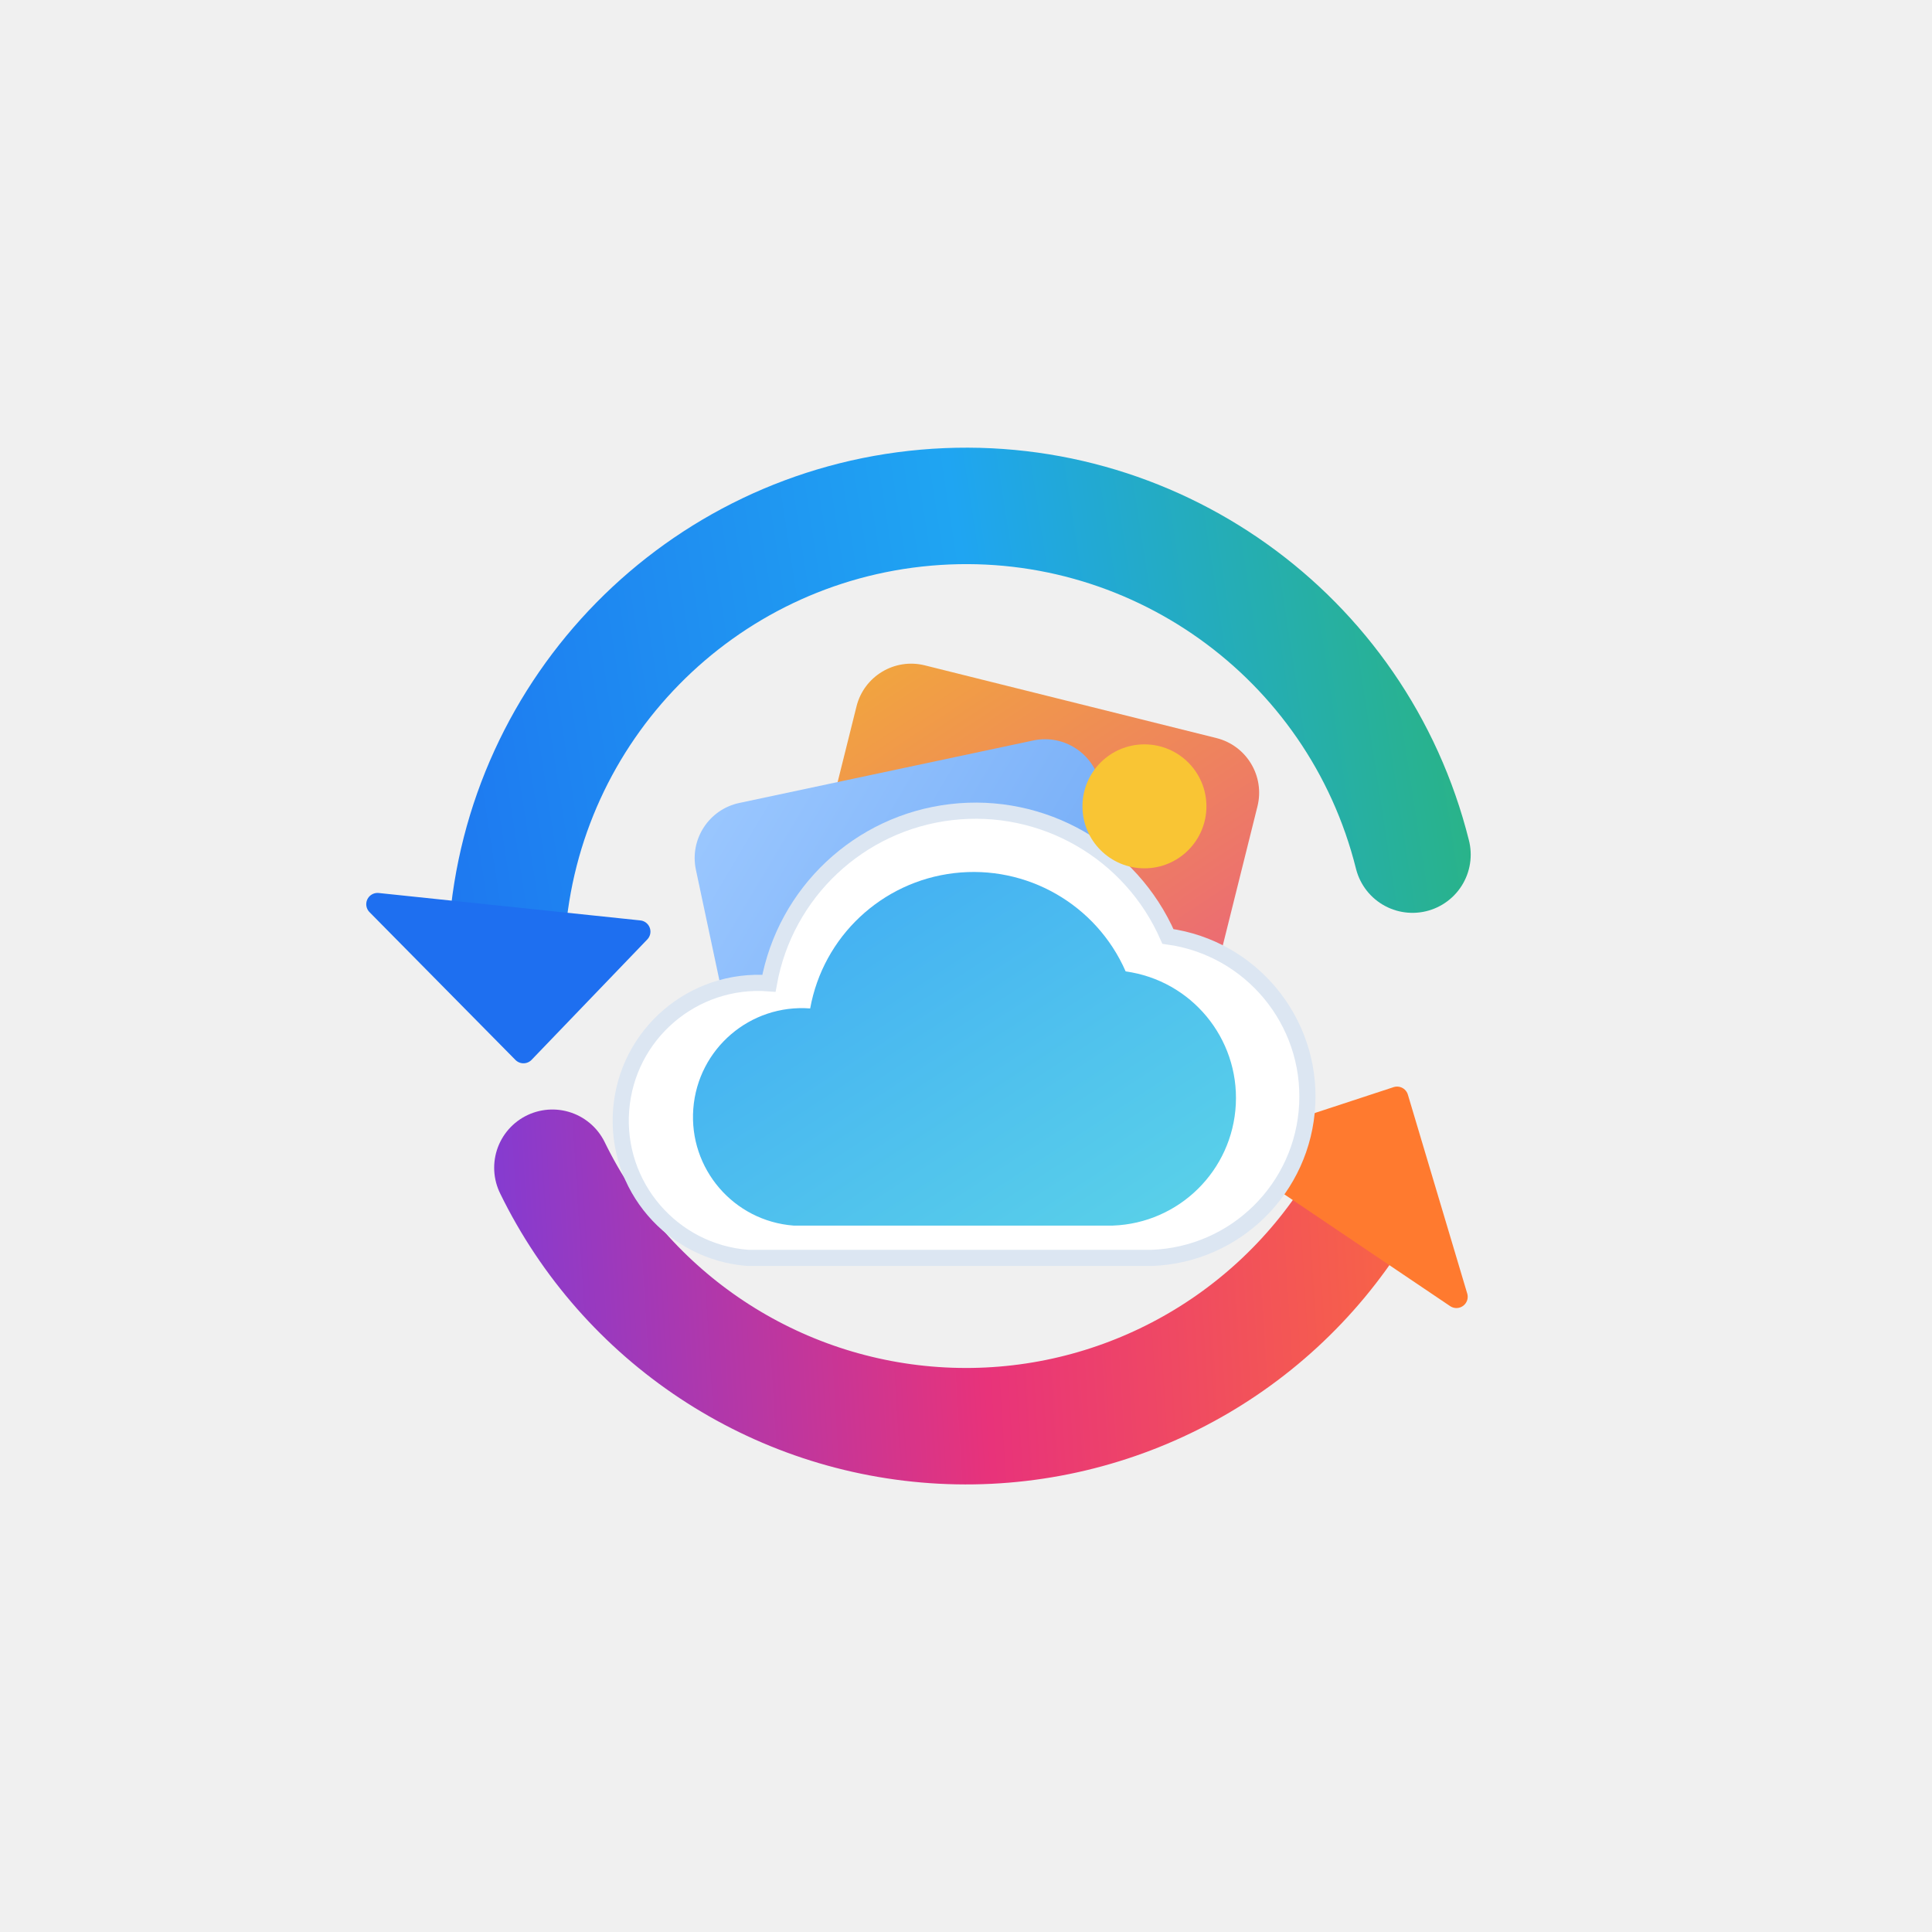
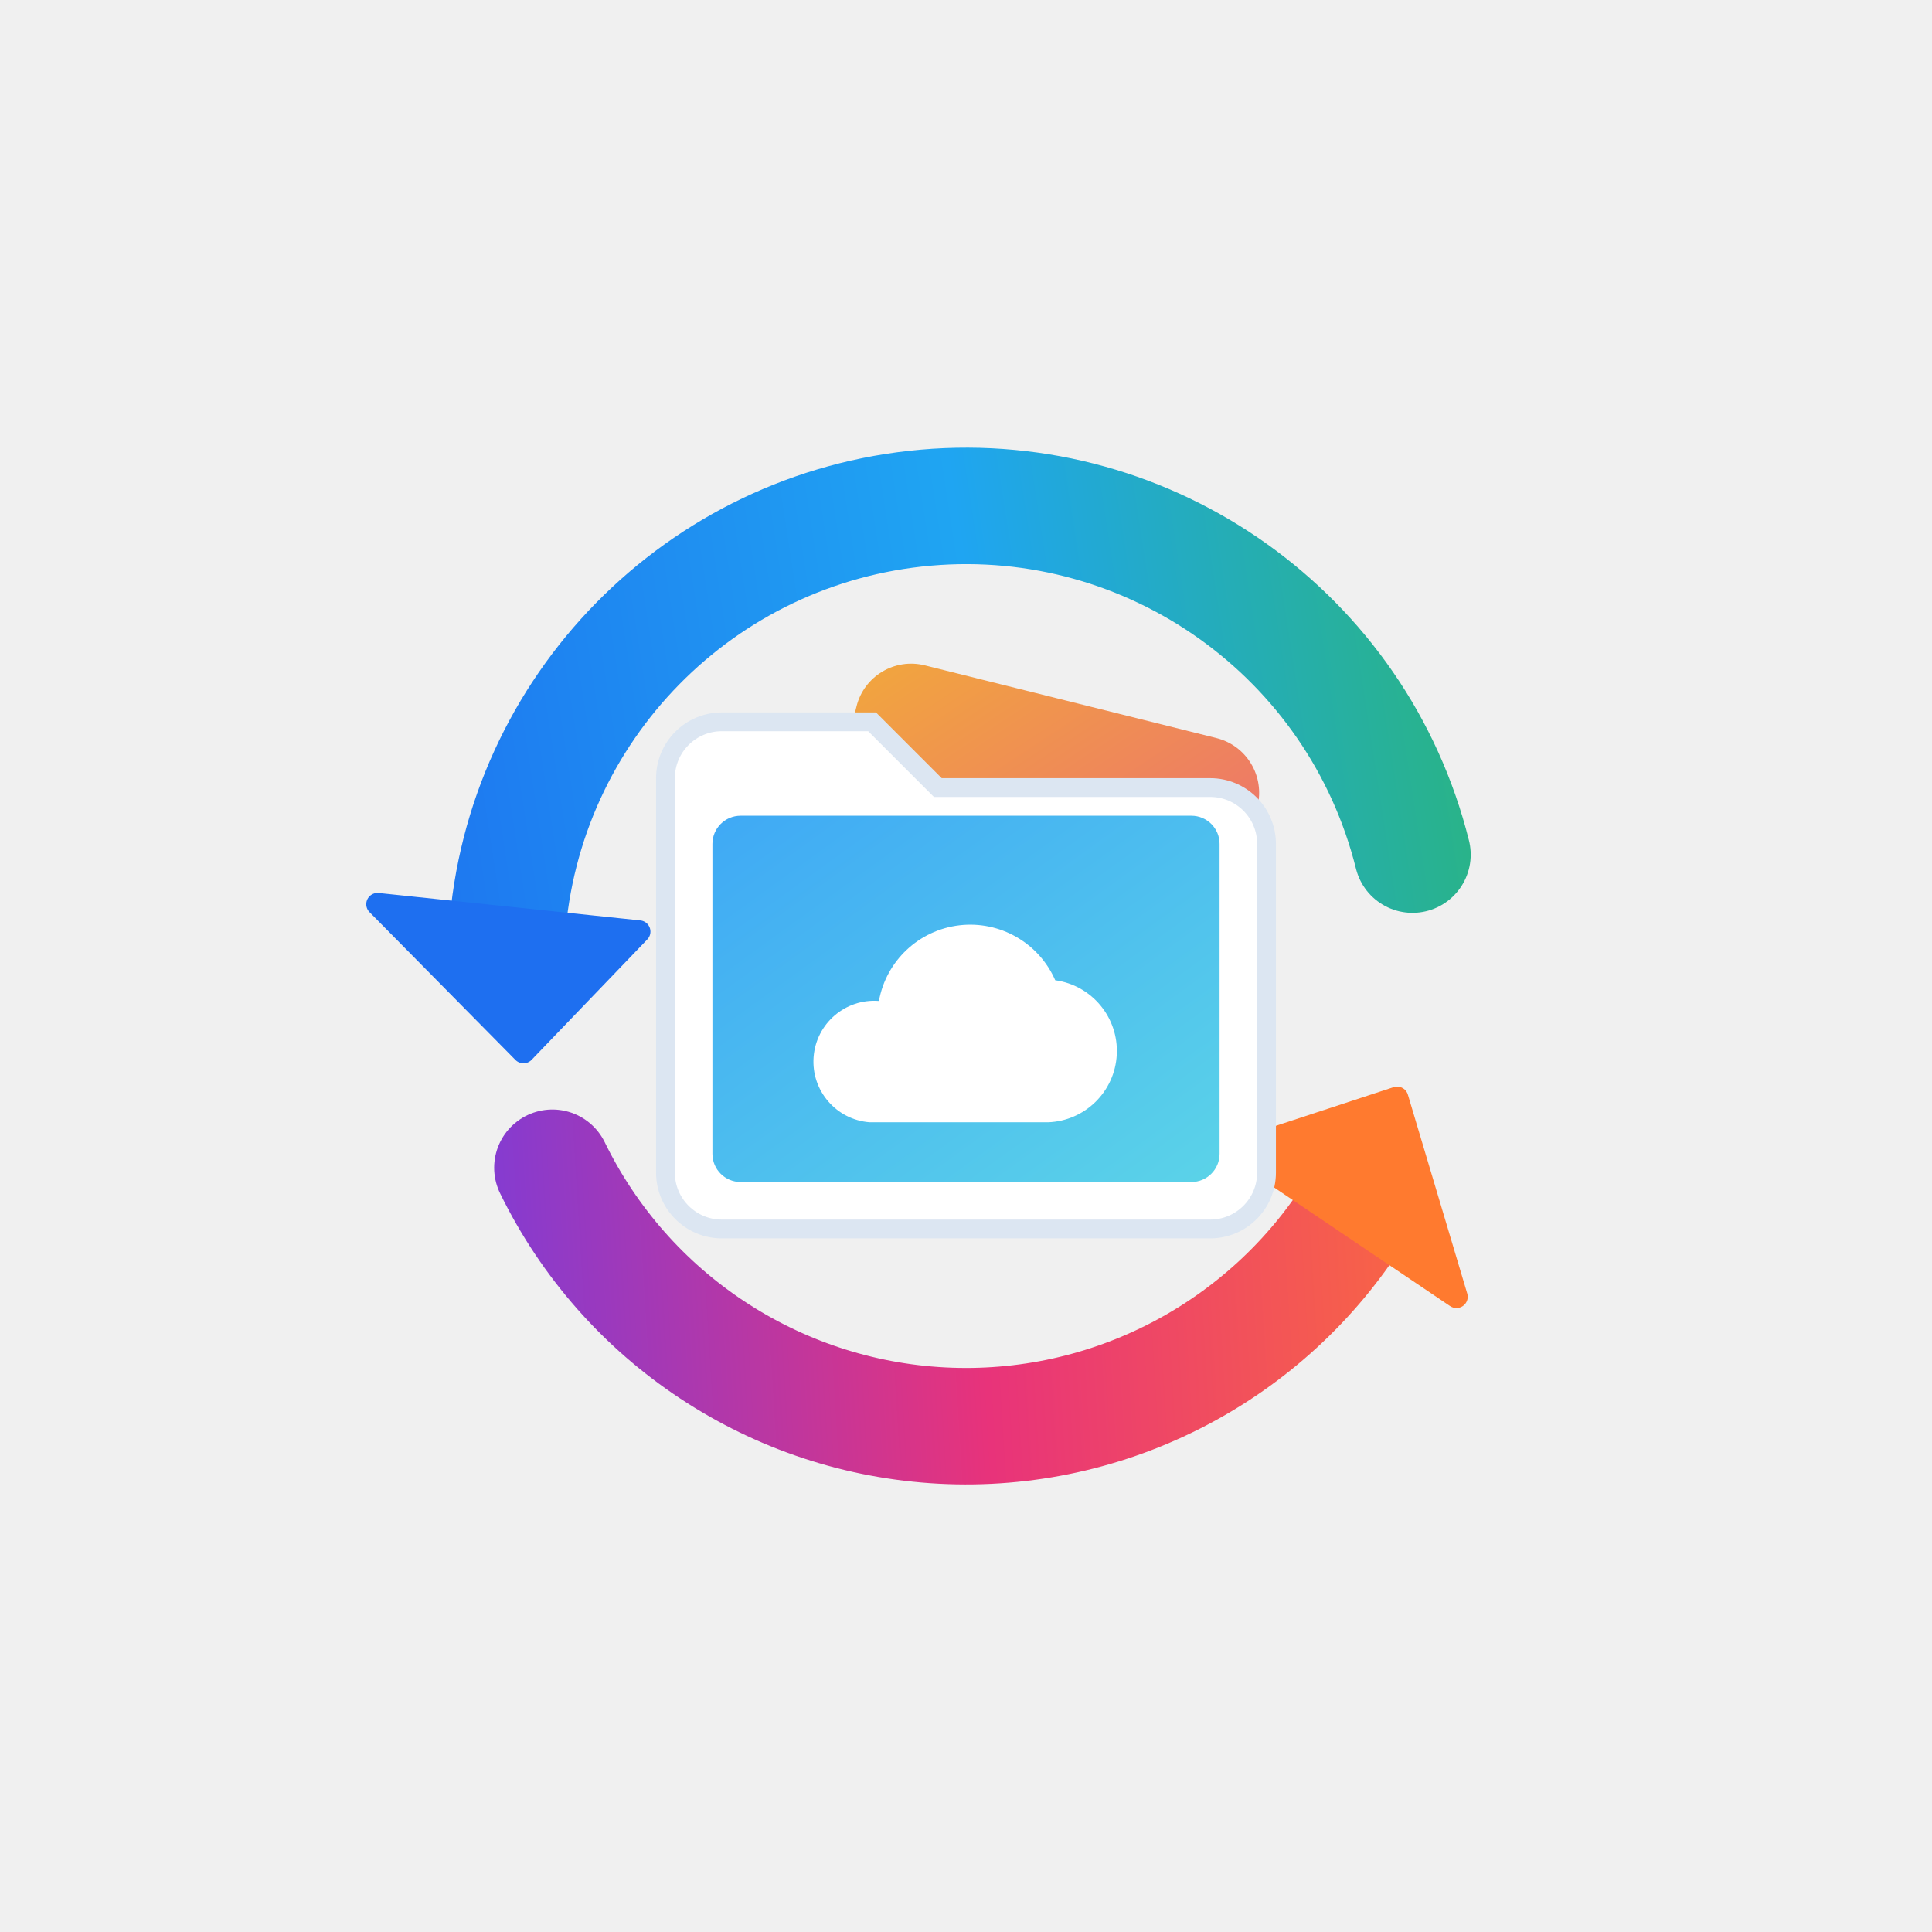
<svg xmlns="http://www.w3.org/2000/svg" viewBox="0 0 108 108">
  <defs>
    <linearGradient id="ar1" gradientUnits="userSpaceOnUse" x1="21.5" y1="60" x2="86.5" y2="50">
      <stop offset="0" stop-color="#1E6FF0" />
      <stop offset=".55" stop-color="#1FA5F2" />
      <stop offset="1" stop-color="#2BB673" />
    </linearGradient>
    <linearGradient id="ar2" gradientUnits="userSpaceOnUse" x1="21.5" y1="60" x2="86.5" y2="56">
      <stop offset="0" stop-color="#6A3DE8" />
      <stop offset=".5" stop-color="#E8337A" />
      <stop offset="1" stop-color="#FF7A2F" />
    </linearGradient>
    <linearGradient id="f1" gradientUnits="userSpaceOnUse" x1="43" y1="40" x2="69" y2="64">
      <stop offset="0" stop-color="#F2A93B" />
      <stop offset="1" stop-color="#E9508C" />
    </linearGradient>
-     <linearGradient id="f2" gradientUnits="userSpaceOnUse" x1="39" y1="45" x2="65" y2="69">
-       <stop offset="0" stop-color="#9CC8FF" />
-       <stop offset="1" stop-color="#5E9DF2" />
-     </linearGradient>
    <linearGradient id="nb" x1="0" y1="0" x2="1" y2="1">
      <stop offset="0" stop-color="#3FA9F5" />
      <stop offset="1" stop-color="#5BD3E8" />
    </linearGradient>
  </defs>
  <g transform="translate(54 54) scale(1.05) translate(-54 -54)">
    <path d="M77.77 48.07A24.5 24.5 0 0 0 29.56 52.29" fill="none" stroke="url(#ar1)" stroke-width="6.2" stroke-linecap="round" />
    <path d="M36.6 52.17 22.67 50.71l7.77 7.87z" fill="#1E6FF0" stroke="#1E6FF0" stroke-width="1.2" stroke-linejoin="round" />
    <path d="M31.98 64.74a24.5 24.5 0 0 0 42.8 2.24" fill="none" stroke="url(#ar2)" stroke-width="6.2" stroke-linecap="round" />
    <path d="m68.51 63.79 11.6 7.82-3.16-10.59z" fill="#FF7A2F" stroke="#FF7A2F" stroke-width="1.2" stroke-linejoin="round" />
    <rect x="45" y="39" width="22" height="25" rx="3" fill="url(#f1)" transform="rotate(14 54 54)" />
-     <rect x="41" y="43" width="22" height="25" rx="3" fill="url(#f2)" transform="rotate(-12 54 54)" />
-     <g transform="translate(54 57.5) scale(.86) translate(-33.5 -31)">
-       <path d="M20 45h25a10 10 0 0 0 1-19.9A13 13 0 0 0 21.3 28 8.5 8.5 0 0 0 20 45z" fill="#fff" stroke="#DCE6F2" stroke-width="1" />
-     </g>
-     <g transform="translate(54 58.3) scale(.68) translate(-33.5 -31)">
-       <path d="M20 45h25a10 10 0 0 0 1-19.9A13 13 0 0 0 21.3 28 8.5 8.5 0 0 0 20 45z" fill="url(#nb)" />
-     </g>
-     <circle cx="63.5" cy="45.5" r="3.3" fill="#F9C534" />
+     <path d="M38 44a3 3 0 0 1 3-3h8l3.5 3.5H67a3 3 0 0 1 3 3V65a3 3 0 0 1-3 3H41a3 3 0 0 1-3-3z" fill="#fff" stroke="#DCE6F2" />
+     <path d="M40.5 47.5a1.5 1.5 0 0 1 1.5-1.5h24a1.5 1.5 0 0 1 1.5 1.5V64a1.5 1.5 0 0 1-1.5 1.5H42a1.5 1.5 0 0 1-1.5-1.5z" fill="url(#nb)" />
+     <path d="M20 45h25a10 10 0 0 0 1-19.9A13 13 0 0 0 21.3 28 8.5 8.5 0 0 0 20 45z" fill="#fff" transform="translate(54 57) scale(.38) translate(-33.5 -31)" />
  </g>
</svg>
